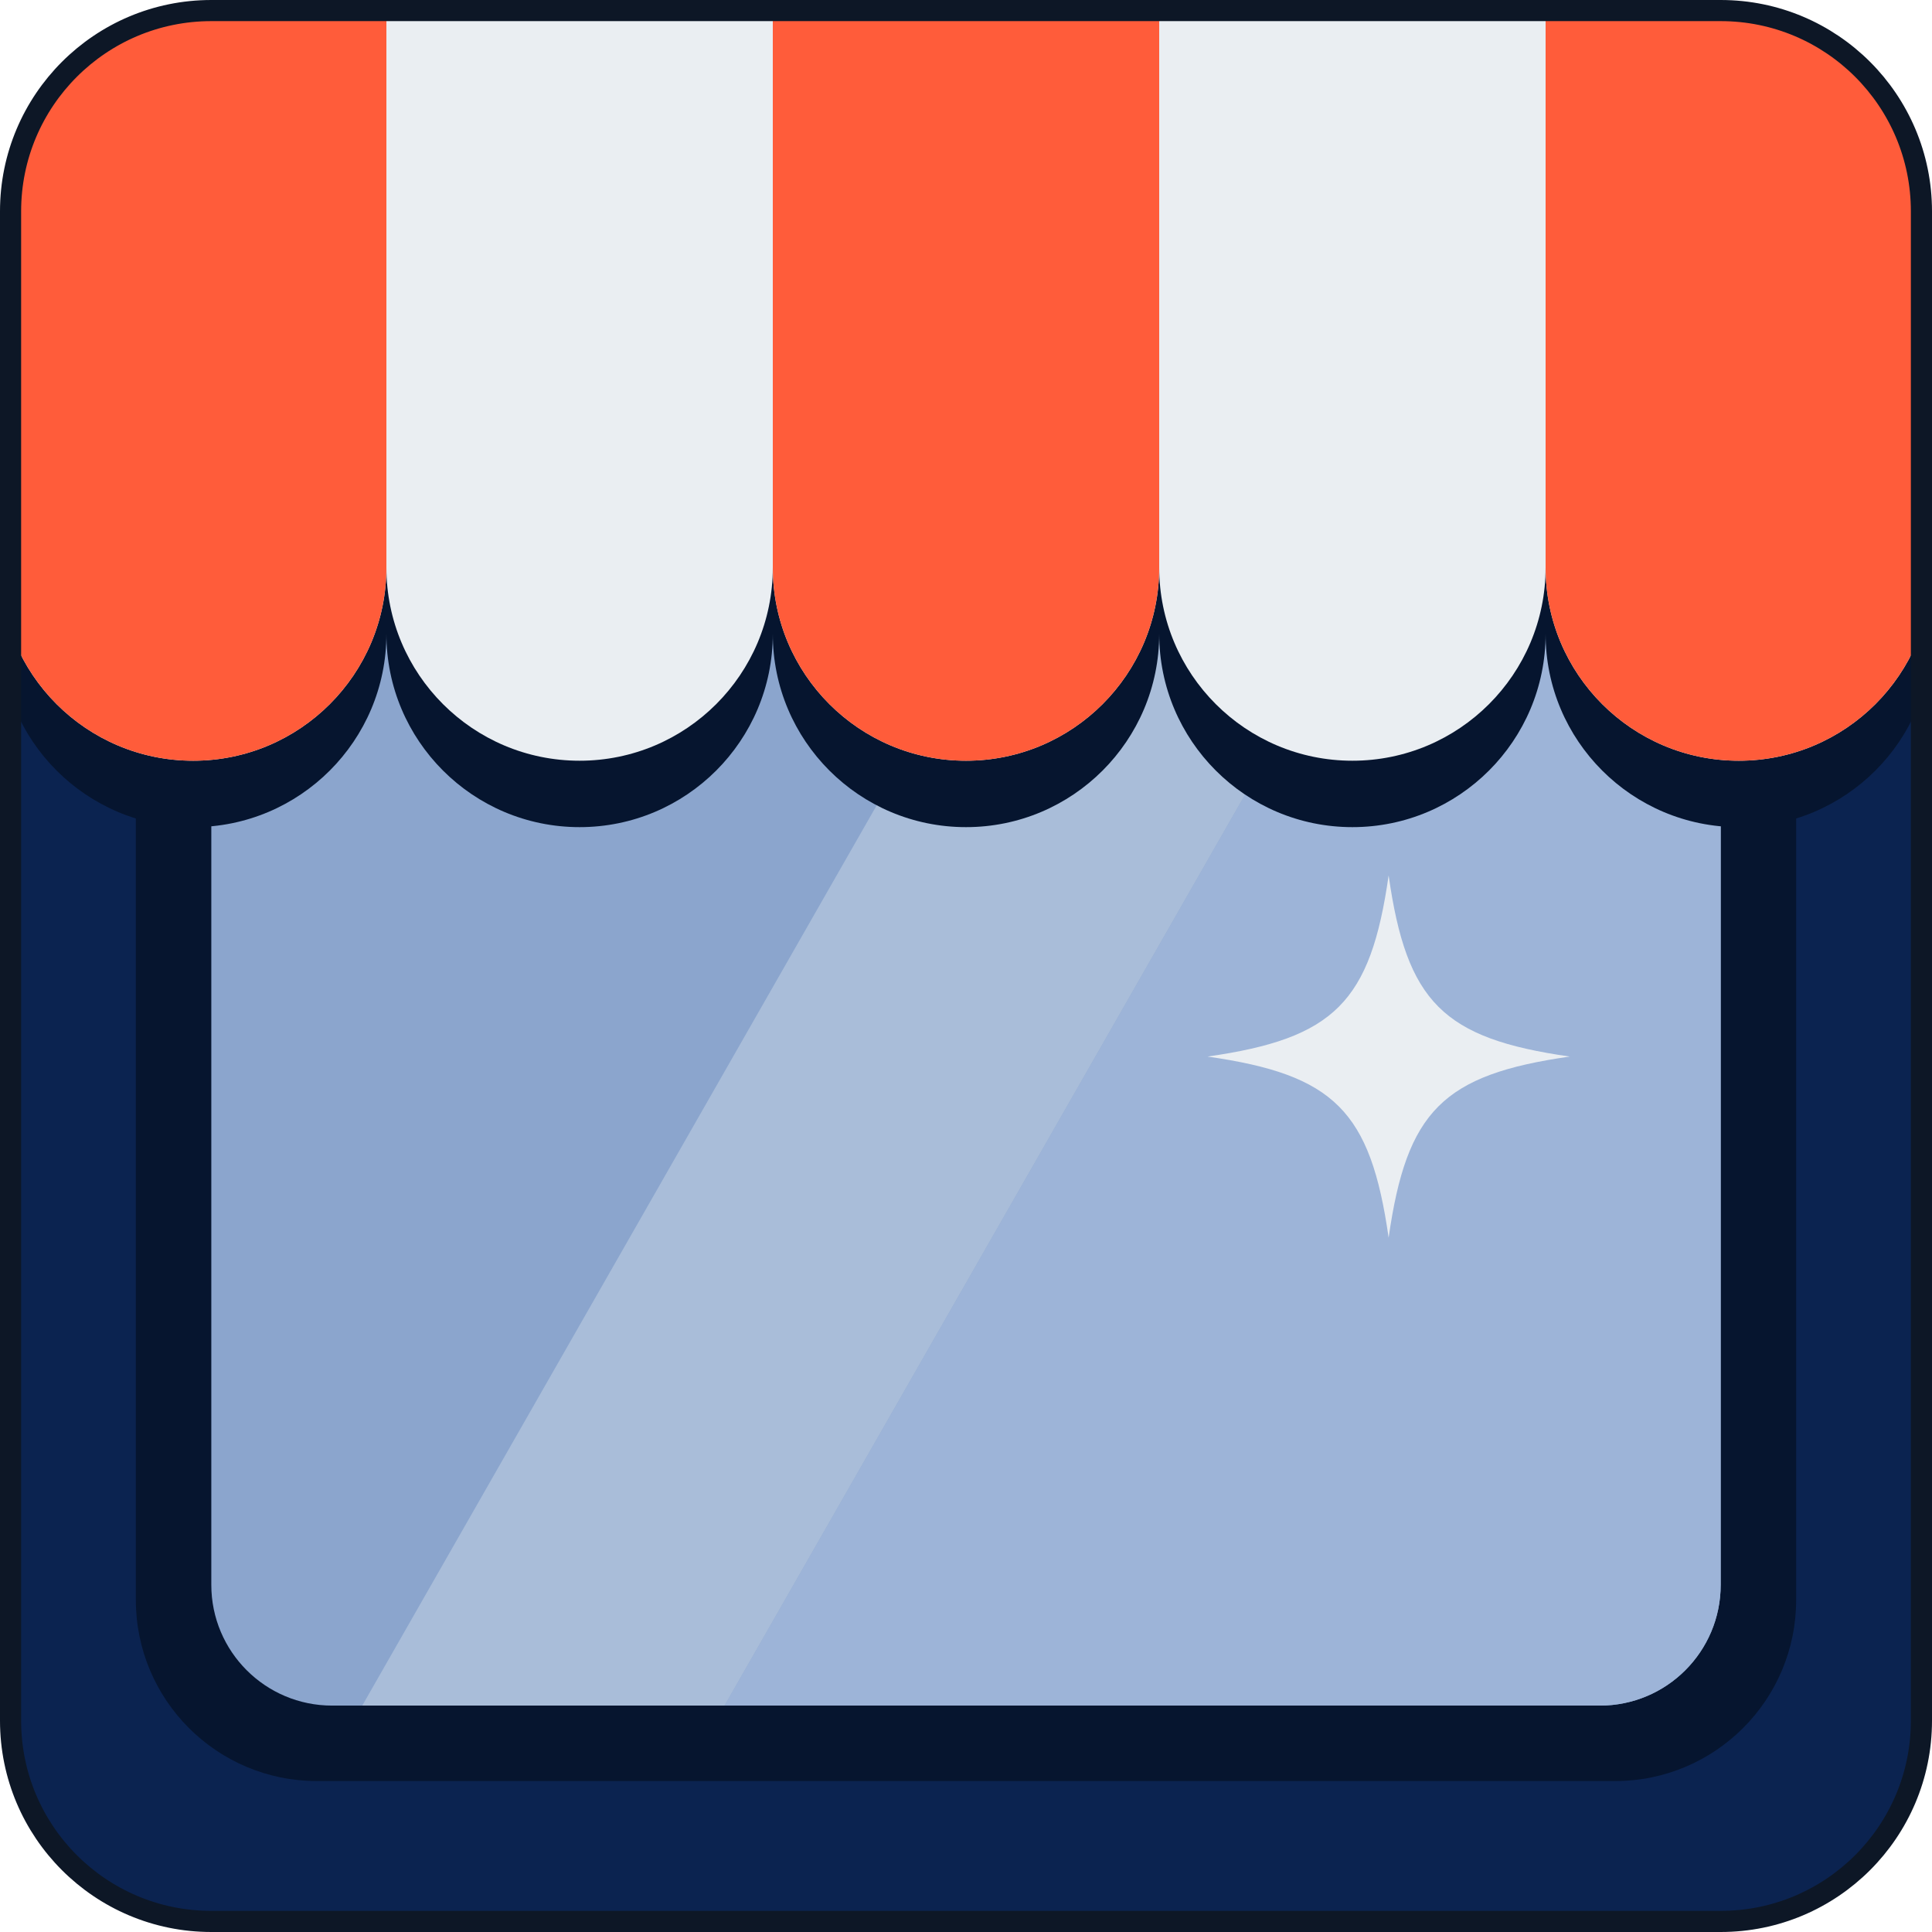
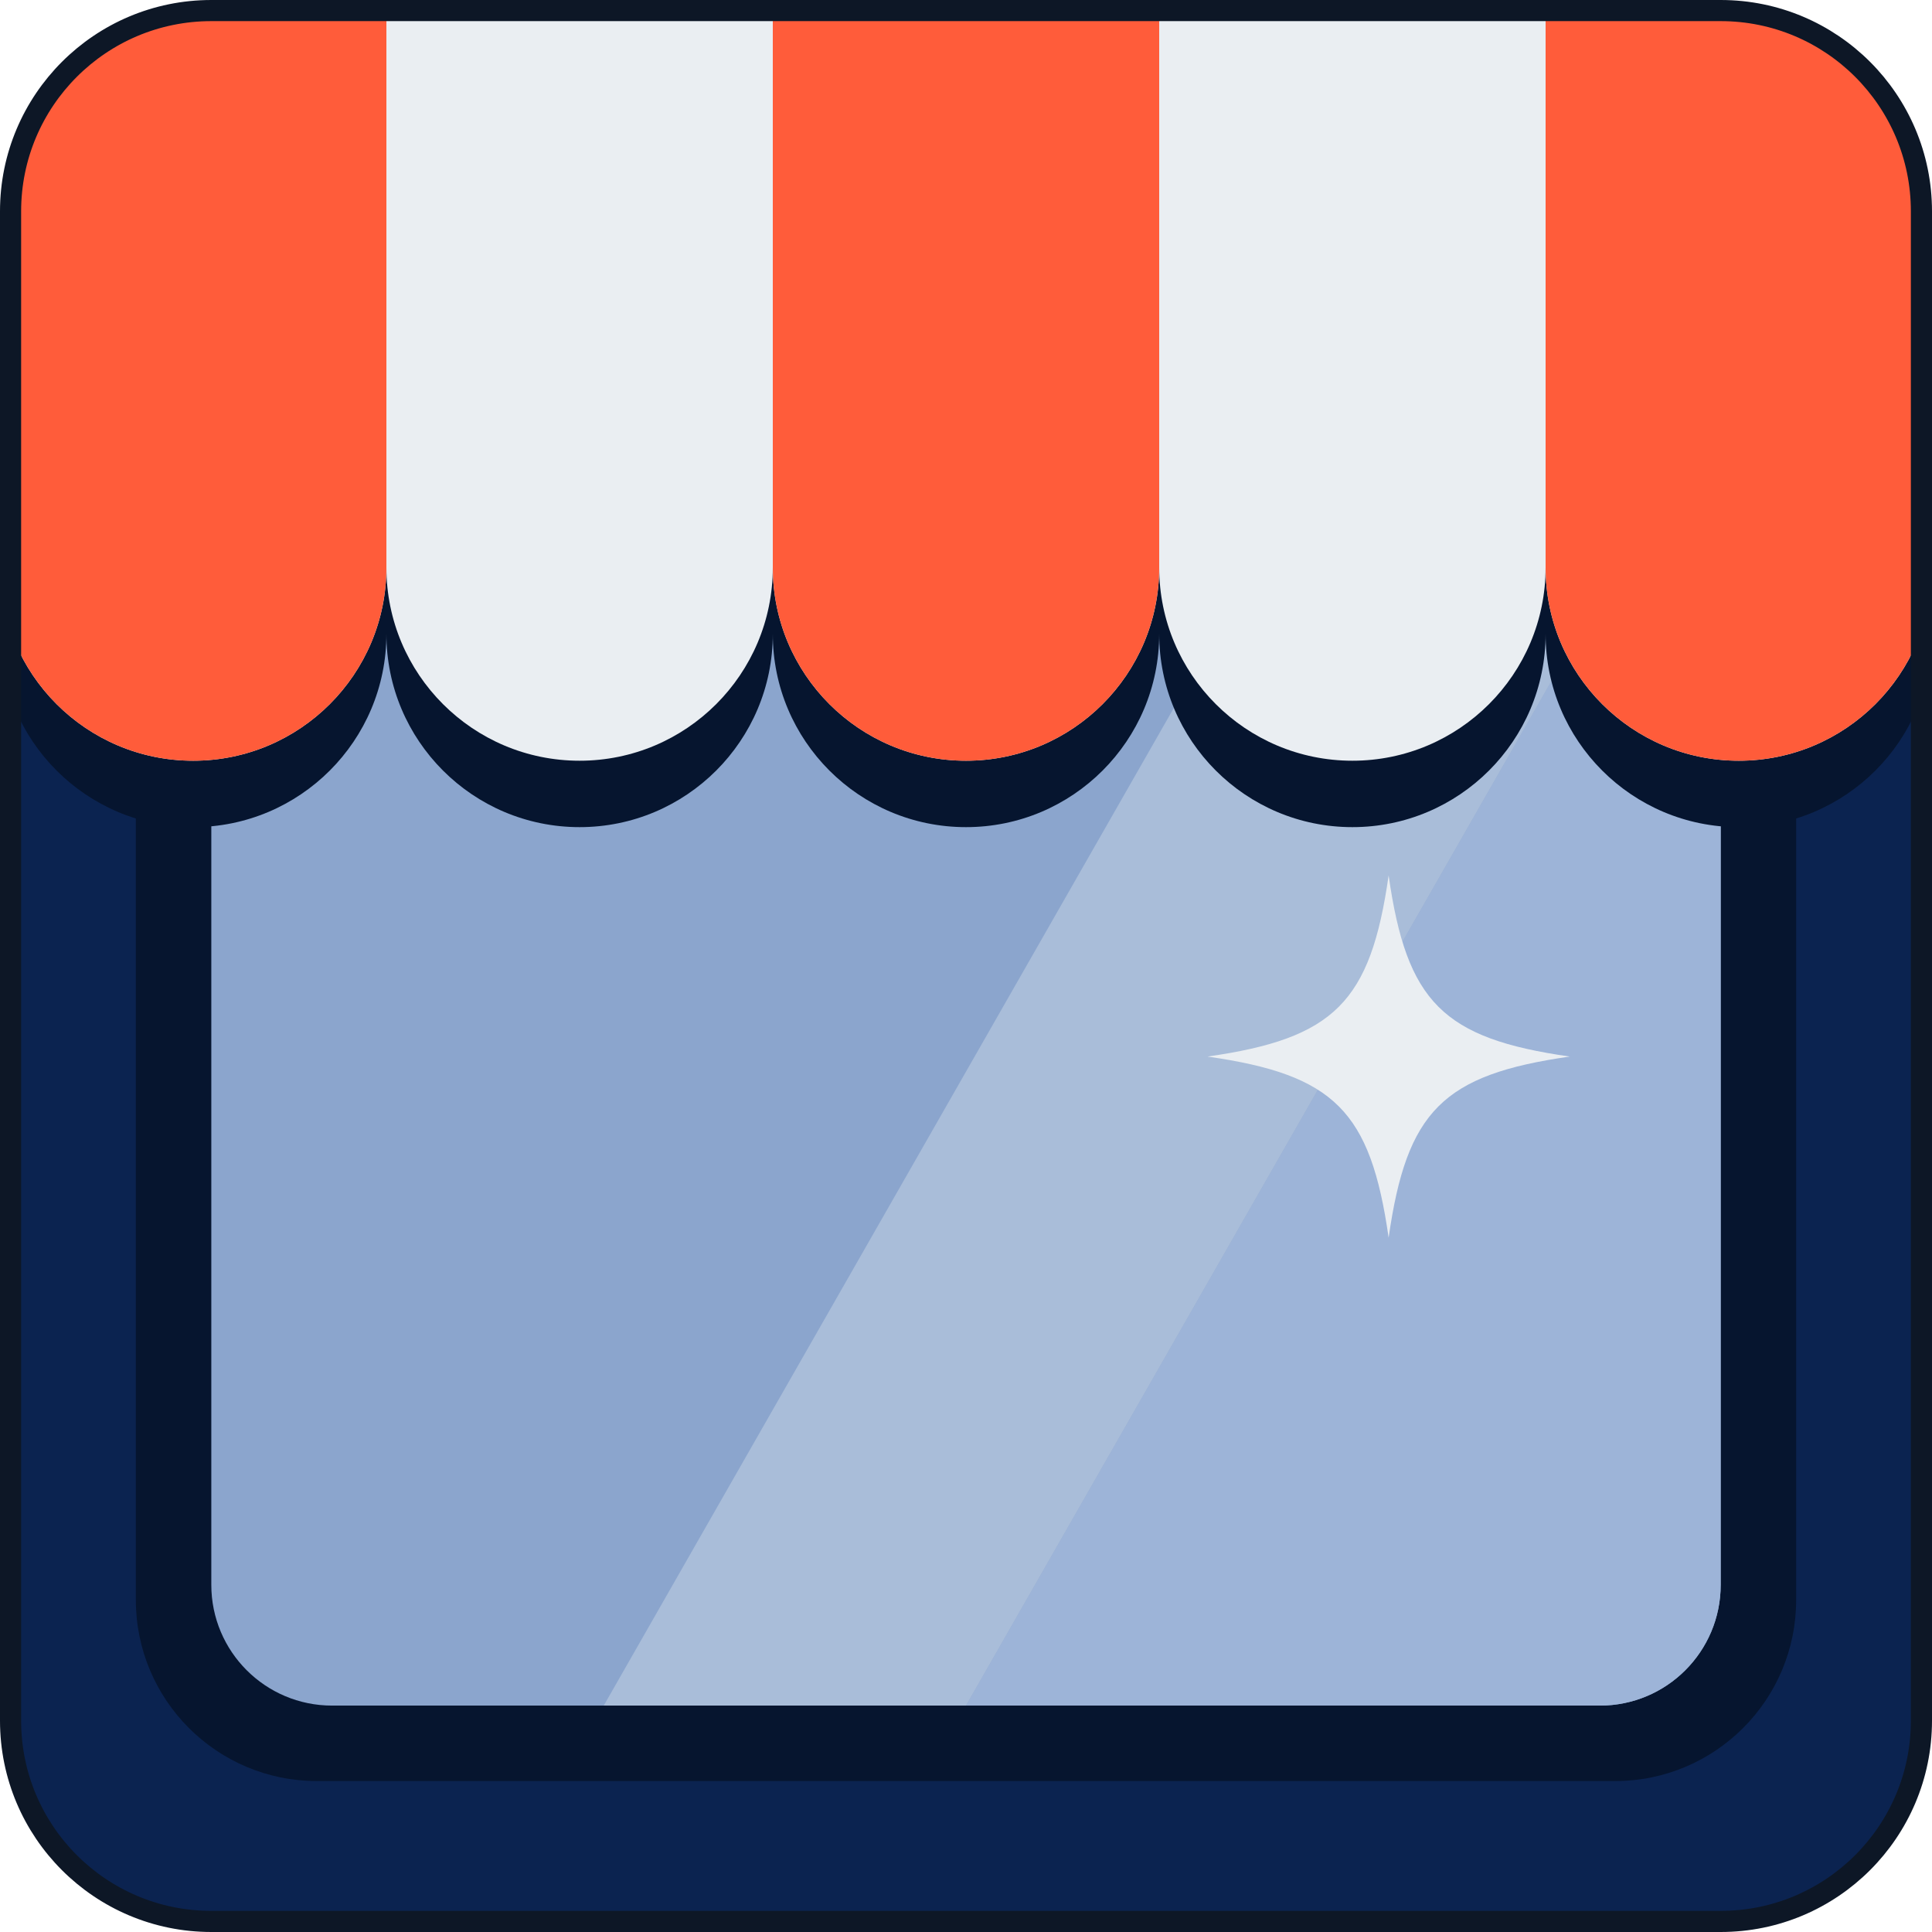
<svg xmlns="http://www.w3.org/2000/svg" viewBox="0 0 64 64" role="img" aria-label="El Escaparate">
  <defs>
    <clipPath id="marco">
      <rect x="0.35" y="0.35" width="63.3" height="63.3" rx="6.65" />
    </clipPath>
    <clipPath id="cristal">
      <rect x="7" y="20.5" width="50" height="36" rx="4" />
    </clipPath>
  </defs>
  <g clip-path="url(#marco)">
    <rect width="64" height="64" fill="#0b2350" />
    <rect x="4.5" y="18" width="55" height="41" rx="6" fill="#06152f" />
    <rect x="7" y="20.5" width="50" height="36" rx="4" fill="#8ba5cd" />
    <g clip-path="url(#cristal)">
-       <polygon points="46,18 60,18 60,60 22,60" fill="#9db4d8" />
-       <polygon points="34,18 46,18 22,60 10,60" fill="#a9bdd9" />
+       <polygon points="54,18 60,18 60,60 30,60" fill="#9db4d8" />
+       <polygon points="42,18 54,18 30,60 18,60" fill="#a9bdd9" />
    </g>
    <path d="M46 29c.6 4.2 1.8 5.4 6 6-4.2.6-5.4 1.8-6 6-.6-4.2-1.8-5.4-6-6 4.2-.6 5.4-1.8 6-6Z" fill="#eaeef2" />
    <path d="M0 0h64v21a6.4 6.4 0 0 1-12.8 0 6.4 6.4 0 0 1-12.8 0 6.4 6.4 0 0 1-12.8 0 6.4 6.4 0 0 1-12.8 0 6.4 6.4 0 0 1-12.8 0Z" fill="#06152f" />
    <path d="M0 0h64v18.8a6.4 6.4 0 0 1-12.8 0 6.4 6.4 0 0 1-12.8 0 6.4 6.4 0 0 1-12.8 0 6.4 6.4 0 0 1-12.8 0 6.4 6.4 0 0 1-12.8 0Z" fill="#eaeef2" />
    <path d="M0 0h12.8v18.8a6.4 6.4 0 0 1-12.8 0Z" fill="#ff5c3a" />
    <path d="M25.6 0h12.8v18.8a6.4 6.4 0 0 1-12.8 0Z" fill="#ff5c3a" />
    <path d="M51.2 0h12.8v18.8a6.4 6.4 0 0 1-12.8 0Z" fill="#ff5c3a" />
  </g>
  <rect x="0.35" y="0.35" width="63.3" height="63.3" rx="6.65" fill="none" stroke="#0d1726" stroke-width="0.7" />
</svg>
